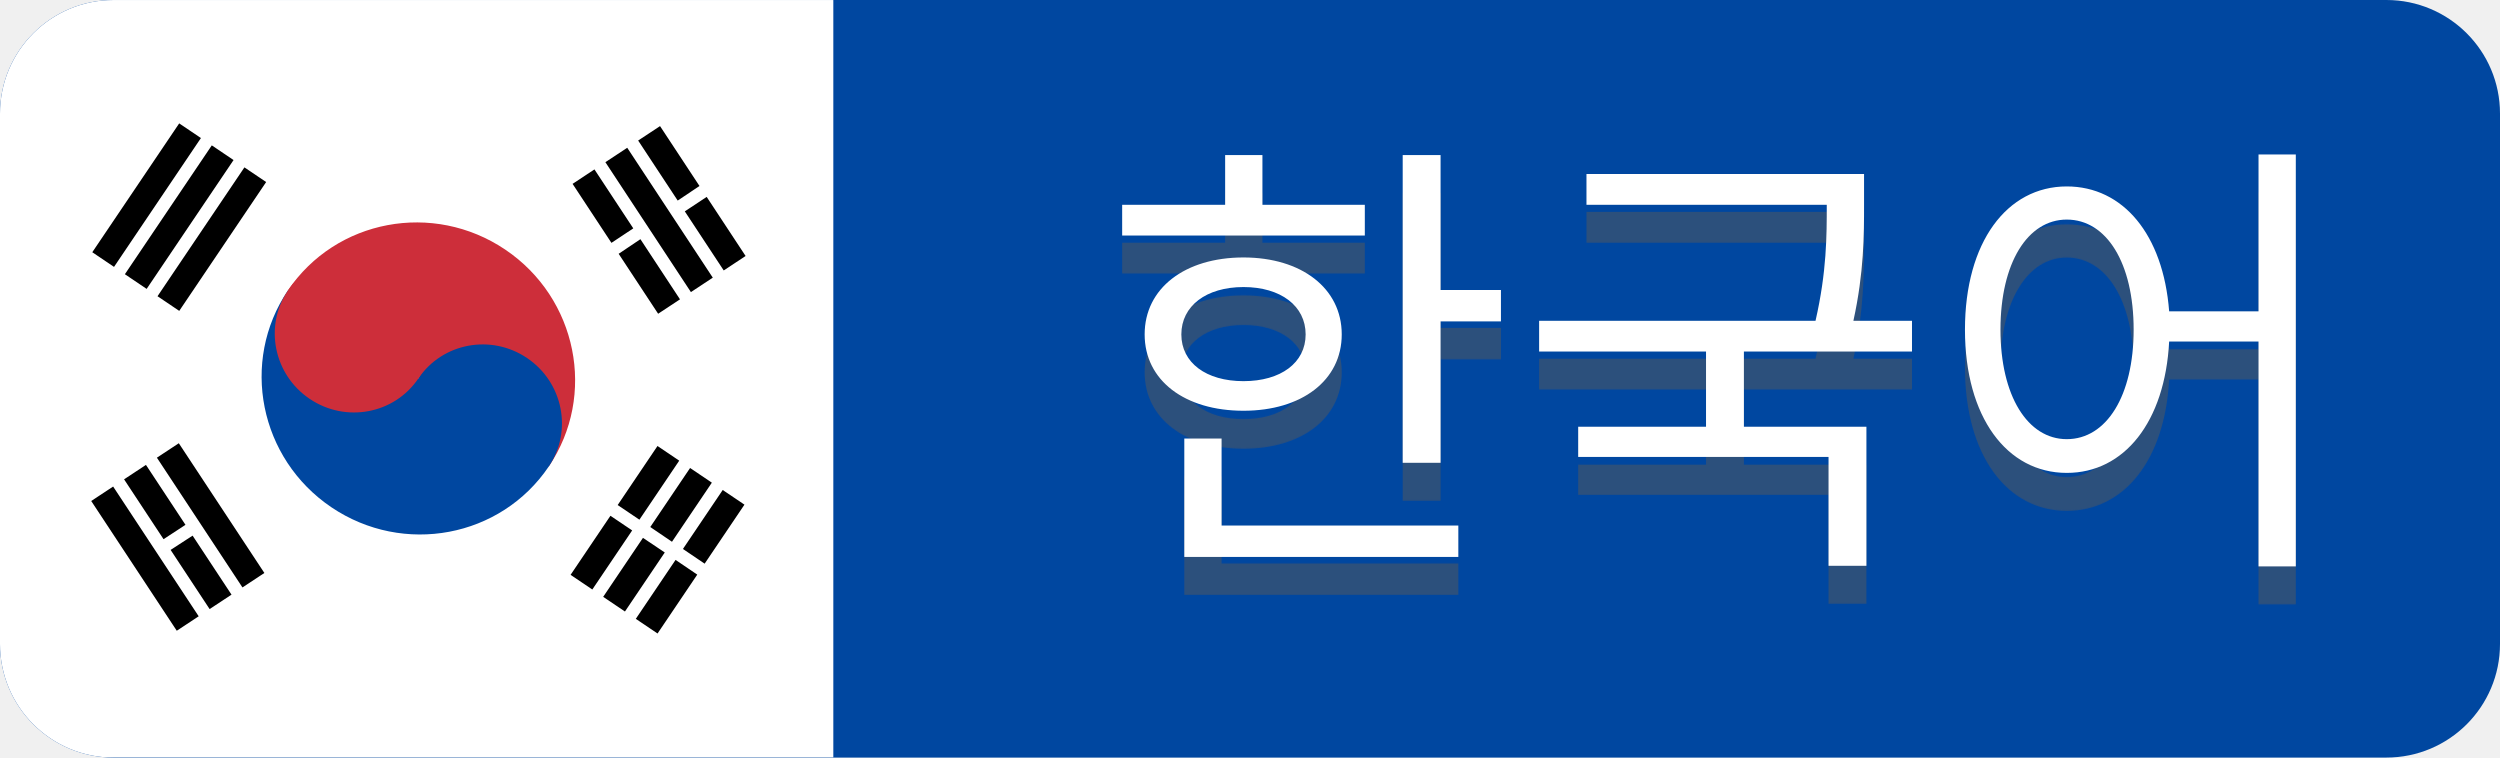
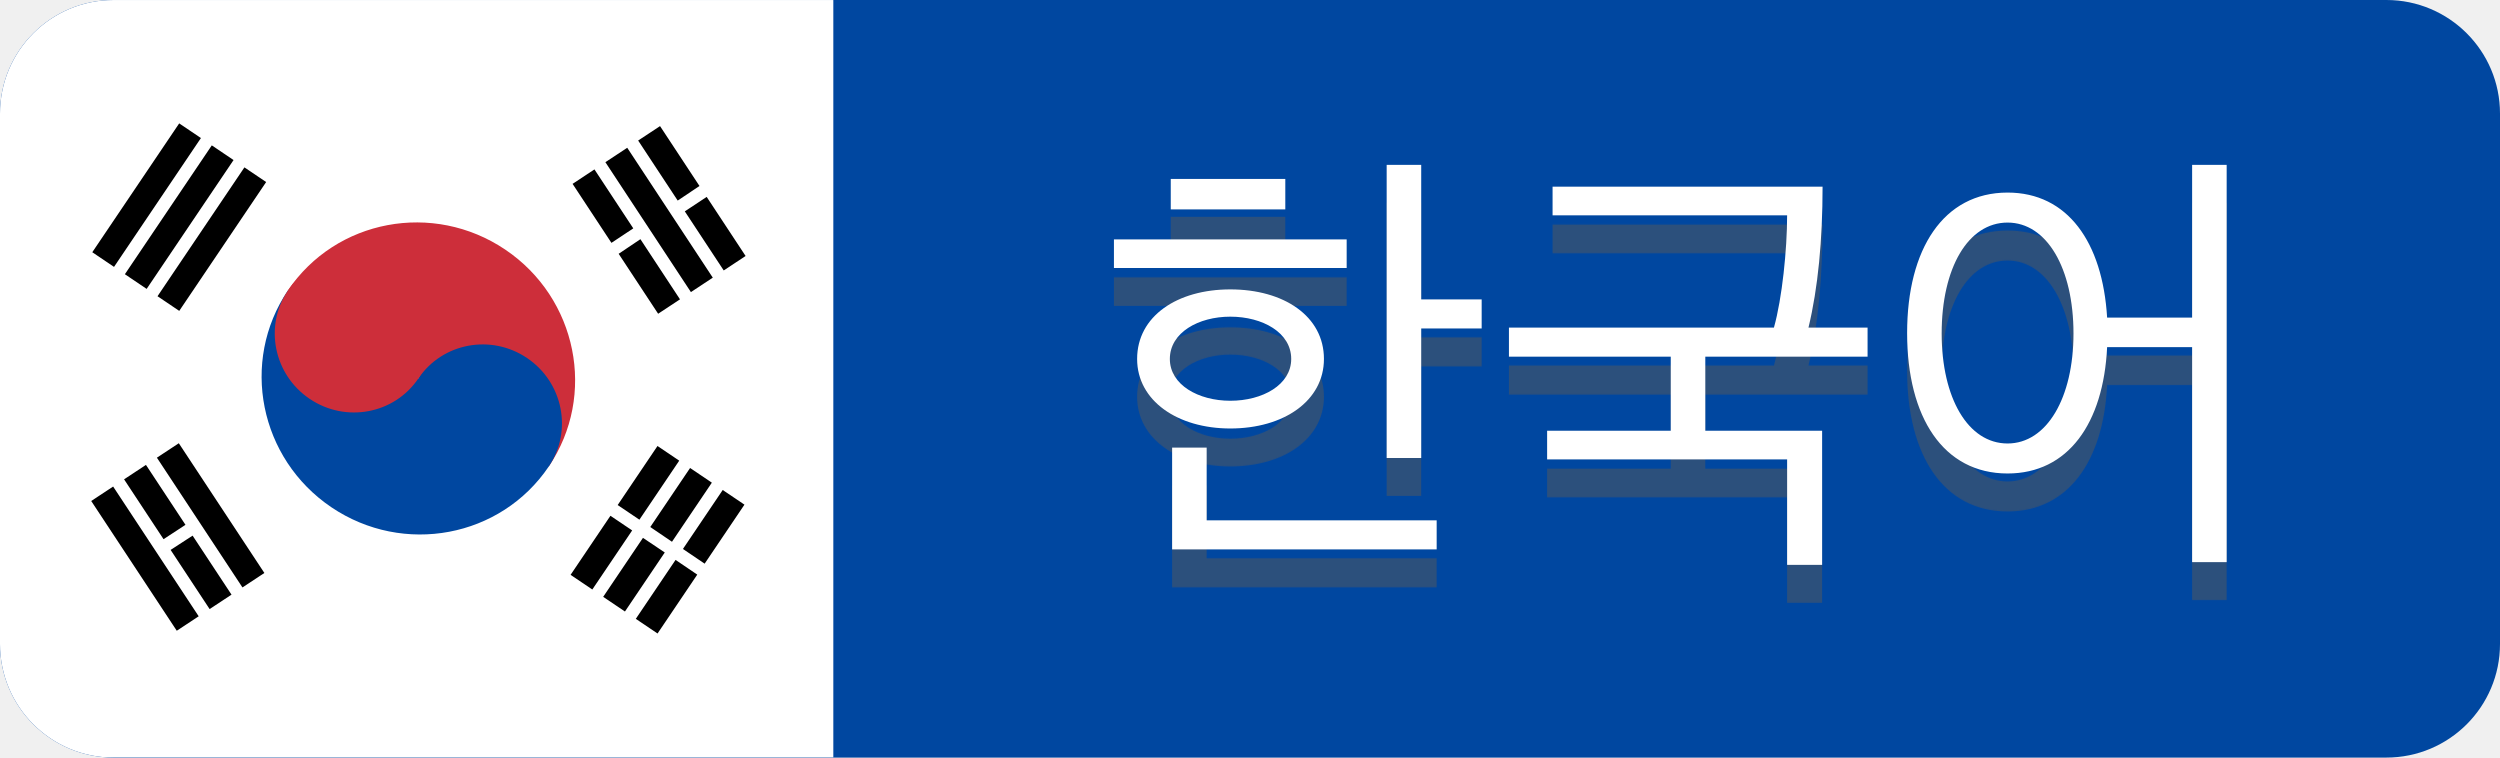
<svg xmlns="http://www.w3.org/2000/svg" xmlns:xlink="http://www.w3.org/1999/xlink" width="66" height="20" viewBox="0 0 66 20">
  <defs>
-     <rect id="a" width="66" height="20" x="0" y="0" rx="3" />
-     <rect id="e" width="22" height="20" x="-2.034" y="-1.032" />
-     <filter id="d" width="102.9%" height="113.3%" x="-1.4%" y="-3.3%" filterUnits="objectBoundingBox">
+     <filter id="d" width="110.3%" height="119.7%" x="-5.2%" y="-4.9%" filterUnits="objectBoundingBox">
      <feOffset dy="1" in="SourceAlpha" result="shadowOffsetOuter1" />
      <feColorMatrix in="shadowOffsetOuter1" values="0 0 0 0 0.347 0 0 0 0 0.347 0 0 0 0 0.347 0 0 0 0.498 0" />
    </filter>
-     <text id="c" fill="#FFF" font-family="AppleSDGothicNeo-Regular, Apple SD Gothic Neo" font-size="12" font-weight="normal">
-       <tspan x="29" y="14">한국어</tspan>
-     </text>
+     <filter id="f" width="110.6%" height="120%" x="-5.3%" y="-5%" filterUnits="objectBoundingBox">
+       <feOffset dy="1" in="SourceAlpha" result="shadowOffsetOuter1" />
+       <feColorMatrix in="shadowOffsetOuter1" values="0 0 0 0 0.347 0 0 0 0 0.347 0 0 0 0 0.347 0 0 0 0.498 0" />
+     </filter>
+     <filter id="h" width="111.9%" height="119.1%" x="-5.9%" y="-4.8%" filterUnits="objectBoundingBox">
+       <feOffset dy="1" in="SourceAlpha" result="shadowOffsetOuter1" />
+       <feColorMatrix in="shadowOffsetOuter1" values="0 0 0 0 0.347 0 0 0 0 0.347 0 0 0 0 0.347 0 0 0 0.498 0" />
+     </filter>
+     <path id="c" d="M10.116,5.672 L10.116,4.904 L8.52,4.904 L8.52,1.352 L7.608,1.352 L7.608,9.092 L8.52,9.092 L8.52,5.672 L10.116,5.672 Z M8.928,11.504 L8.928,10.736 L2.856,10.736 L2.856,8.816 L1.944,8.816 L1.944,11.504 L8.928,11.504 Z M4.932,2.528 L4.932,1.724 L1.908,1.724 L1.908,2.528 L4.932,2.528 Z M6.552,4.076 L6.552,3.32 L0.408,3.32 L0.408,4.076 L6.552,4.076 Z M5.952,6.476 C5.952,5.348 4.896,4.64 3.48,4.64 C2.076,4.64 1.02,5.348 1.02,6.476 C1.02,7.58 2.088,8.312 3.48,8.312 C4.896,8.312 5.952,7.58 5.952,6.476 Z M5.088,6.476 C5.088,7.16 4.332,7.58 3.48,7.58 C2.64,7.58 1.884,7.16 1.884,6.476 C1.884,5.78 2.64,5.36 3.48,5.36 C4.332,5.36 5.088,5.78 5.088,6.476 Z" />
+     <path id="e" d="M11.844,8.372 L11.844,9.128 L18.18,9.128 L18.18,11.912 L19.104,11.912 L19.104,8.372 L16.02,8.372 L16.02,6.416 L20.304,6.416 L20.304,5.648 L18.744,5.648 C18.996,4.604 19.116,3.332 19.116,1.928 L11.988,1.928 L11.988,2.684 L18.18,2.684 C18.18,3.584 18.048,4.88 17.832,5.648 L10.836,5.648 L10.836,6.416 L15.108,6.416 L15.108,8.372 L11.844,8.372 Z" />
+     <path id="g" d="M21.348,5.792 C21.348,8.024 22.308,9.5 24,9.5 C25.596,9.5 26.532,8.18 26.628,6.164 L28.872,6.164 L28.872,11.84 L29.784,11.84 L29.784,1.352 L28.872,1.352 L28.872,5.384 L26.628,5.384 C26.508,3.392 25.584,2.084 24,2.084 C22.308,2.084 21.348,3.572 21.348,5.792 Z M25.74,5.804 C25.74,7.508 25.032,8.708 24,8.708 C22.956,8.708 22.26,7.508 22.26,5.804 C22.26,4.076 22.956,2.876 24,2.876 C25.032,2.876 25.74,4.076 25.74,5.804 Z" />
+     <rect id="a" width="66" height="20" x="0" y="0" rx="3" />
+     <rect id="i" width="22" height="20" x="-2.034" y="-1.032" />
  </defs>
  <g fill="none">
    <mask id="b" fill="#fff">
      <use xlink:href="#a" />
    </mask>
    <use xlink:href="#a" fill="#0047A0" fill-rule="evenodd" />
-     <g fill="#FFF" mask="url(#b)">
-       <use xlink:href="#c" filter="url(#d)" />
-       <use xlink:href="#c" />
+     <g fill-rule="evenodd" mask="url(#b)">
+       <g fill-rule="nonzero" transform="translate(29 3)">
+         <use xlink:href="#c" fill="#000" filter="url(#d)" />
+         <use xlink:href="#c" fill="#FFF" />
+         <use xlink:href="#e" fill="#000" filter="url(#f)" />
+         <use xlink:href="#e" fill="#FFF" />
+         <use xlink:href="#g" fill="#000" filter="url(#h)" />
+         <use xlink:href="#g" fill="#FFF" />
+       </g>
    </g>
    <g fill-rule="evenodd" mask="url(#b)">
      <g transform="rotate(-56 10.954 7.572)">
-         <mask id="f" fill="#fff">
-           <use xlink:href="#e" transform="rotate(56 8.966 8.968)" />
+         <mask id="j" fill="#fff">
+           <use xlink:href="#i" transform="rotate(56 8.966 8.968)" />
        </mask>
-         <use xlink:href="#e" fill="#FFF" transform="rotate(56 8.966 8.968)" />
-         <path fill="#000" fill-rule="nonzero" d="M6.953,0.01 L11.056,0.01 L11.056,0.703 L6.953,0.703 L6.953,0.01 Z M6.953,2.087 L11.056,2.087 L11.056,2.78 L6.953,2.78 L6.953,2.087 Z M8.819,1.741 L6.953,1.741 L6.953,1.049 L8.824,1.049 L8.819,1.741 Z M9.163,1.049 L11.056,1.049 L11.056,1.741 L9.161,1.741 L9.163,1.049 Z M6.945,16.263 L11.051,16.266 L11.051,16.957 L6.945,16.955 L6.945,16.263 Z M9.185,15.227 L11.05,15.228 L11.051,15.92 L9.187,15.919 L9.185,15.227 Z M8.845,15.919 L6.944,15.917 L6.944,15.226 L8.839,15.227 L8.845,15.919 Z M8.814,17.994 L6.946,17.993 L6.945,17.301 L8.813,17.302 L8.814,17.994 Z M9.154,17.302 L11.052,17.303 L11.052,17.995 L9.159,17.994 L9.154,17.302 Z" mask="url(#f)" transform="rotate(-67.4 9 9.003)" />
-         <path fill="#000" d="M6.948,-1.26079702e-14 L11.051,-1.26079702e-14 L11.051,0.692 L6.948,0.692 L6.948,-1.26079702e-14 Z M6.948,1.038 L11.051,1.038 L11.051,1.731 L6.948,1.731 L6.948,1.038 Z M6.948,2.077 L11.051,2.077 L11.051,2.769 L6.948,2.769 L6.948,2.077 Z M8.823,18 L6.948,18 L6.948,17.308 L8.825,17.308 L8.823,18 Z M9.173,17.308 L11.051,17.308 L11.051,18 L9.172,18 L9.173,17.308 Z M9.171,16.269 L11.051,16.269 L11.051,16.962 L9.169,16.962 L9.171,16.269 Z M8.828,16.962 L6.948,16.962 L6.948,16.269 L8.826,16.269 L8.828,16.962 Z M9.171,15.231 L11.051,15.231 L11.051,15.923 L9.171,15.923 L9.171,15.231 Z M8.829,15.923 L6.948,15.923 L6.948,15.231 L8.829,15.231 L8.829,15.923 Z" mask="url(#f)" />
-         <path fill="#CD2E3A" d="M8.999,4.846 C11.265,4.846 13.102,6.706 13.102,9 C13.102,11.294 11.265,13.154 8.999,13.154 L8.999,4.846 Z" mask="url(#f)" />
-         <path fill="#0047A0" d="M8.999,4.846 C6.733,4.846 4.896,6.706 4.896,9 C4.896,11.294 6.733,13.154 8.999,13.154 C10.132,13.154 11.051,12.224 11.051,11.077 C11.051,9.93 10.132,9 8.999,9 L8.999,4.846 Z" mask="url(#f)" />
-         <ellipse cx="8.999" cy="6.923" fill="#CD2E3A" mask="url(#f)" rx="2.051" ry="2.077" />
+         <use xlink:href="#i" fill="#FFF" transform="rotate(56 8.966 8.968)" />
+         <path fill="#000" fill-rule="nonzero" d="M6.953,0.01 L11.056,0.01 L11.056,0.703 L6.953,0.703 L6.953,0.01 Z M6.953,2.087 L11.056,2.087 L11.056,2.78 L6.953,2.78 L6.953,2.087 Z M8.819,1.741 L6.953,1.741 L6.953,1.049 L8.824,1.049 L8.819,1.741 Z M9.163,1.049 L11.056,1.049 L11.056,1.741 L9.161,1.741 L9.163,1.049 Z M6.945,16.263 L11.051,16.266 L11.051,16.957 L6.945,16.955 L6.945,16.263 Z M9.185,15.227 L11.05,15.228 L11.051,15.92 L9.187,15.919 L9.185,15.227 Z M8.845,15.919 L6.944,15.917 L6.944,15.226 L8.839,15.227 L8.845,15.919 Z M8.814,17.994 L6.946,17.993 L6.945,17.301 L8.813,17.302 L8.814,17.994 Z M9.154,17.302 L11.052,17.303 L11.052,17.995 L9.159,17.994 L9.154,17.302 Z" mask="url(#j)" transform="rotate(-67.4 9 9.003)" />
+         <path fill="#000" d="M6.948,-1.26079702e-14 L11.051,-1.26079702e-14 L11.051,0.692 L6.948,0.692 L6.948,-1.26079702e-14 Z M6.948,1.038 L11.051,1.038 L11.051,1.731 L6.948,1.731 L6.948,1.038 Z M6.948,2.077 L11.051,2.077 L11.051,2.769 L6.948,2.769 L6.948,2.077 Z M8.823,18 L6.948,18 L6.948,17.308 L8.825,17.308 L8.823,18 Z M9.173,17.308 L11.051,17.308 L11.051,18 L9.172,18 L9.173,17.308 Z M9.171,16.269 L11.051,16.269 L11.051,16.962 L9.169,16.962 L9.171,16.269 Z M8.828,16.962 L6.948,16.962 L6.948,16.269 L8.826,16.269 L8.828,16.962 Z M9.171,15.231 L11.051,15.231 L11.051,15.923 L9.171,15.923 L9.171,15.231 Z M8.829,15.923 L6.948,15.923 L6.948,15.231 L8.829,15.231 L8.829,15.923 Z" mask="url(#j)" />
+         <path fill="#CD2E3A" d="M8.999,4.846 C11.265,4.846 13.102,6.706 13.102,9 C13.102,11.294 11.265,13.154 8.999,13.154 L8.999,4.846 Z" mask="url(#j)" />
+         <path fill="#0047A0" d="M8.999,4.846 C6.733,4.846 4.896,6.706 4.896,9 C4.896,11.294 6.733,13.154 8.999,13.154 C10.132,13.154 11.051,12.224 11.051,11.077 C11.051,9.93 10.132,9 8.999,9 L8.999,4.846 Z" mask="url(#j)" />
+         <ellipse cx="8.999" cy="6.923" fill="#CD2E3A" mask="url(#j)" rx="2.051" ry="2.077" />
      </g>
    </g>
  </g>
</svg>
